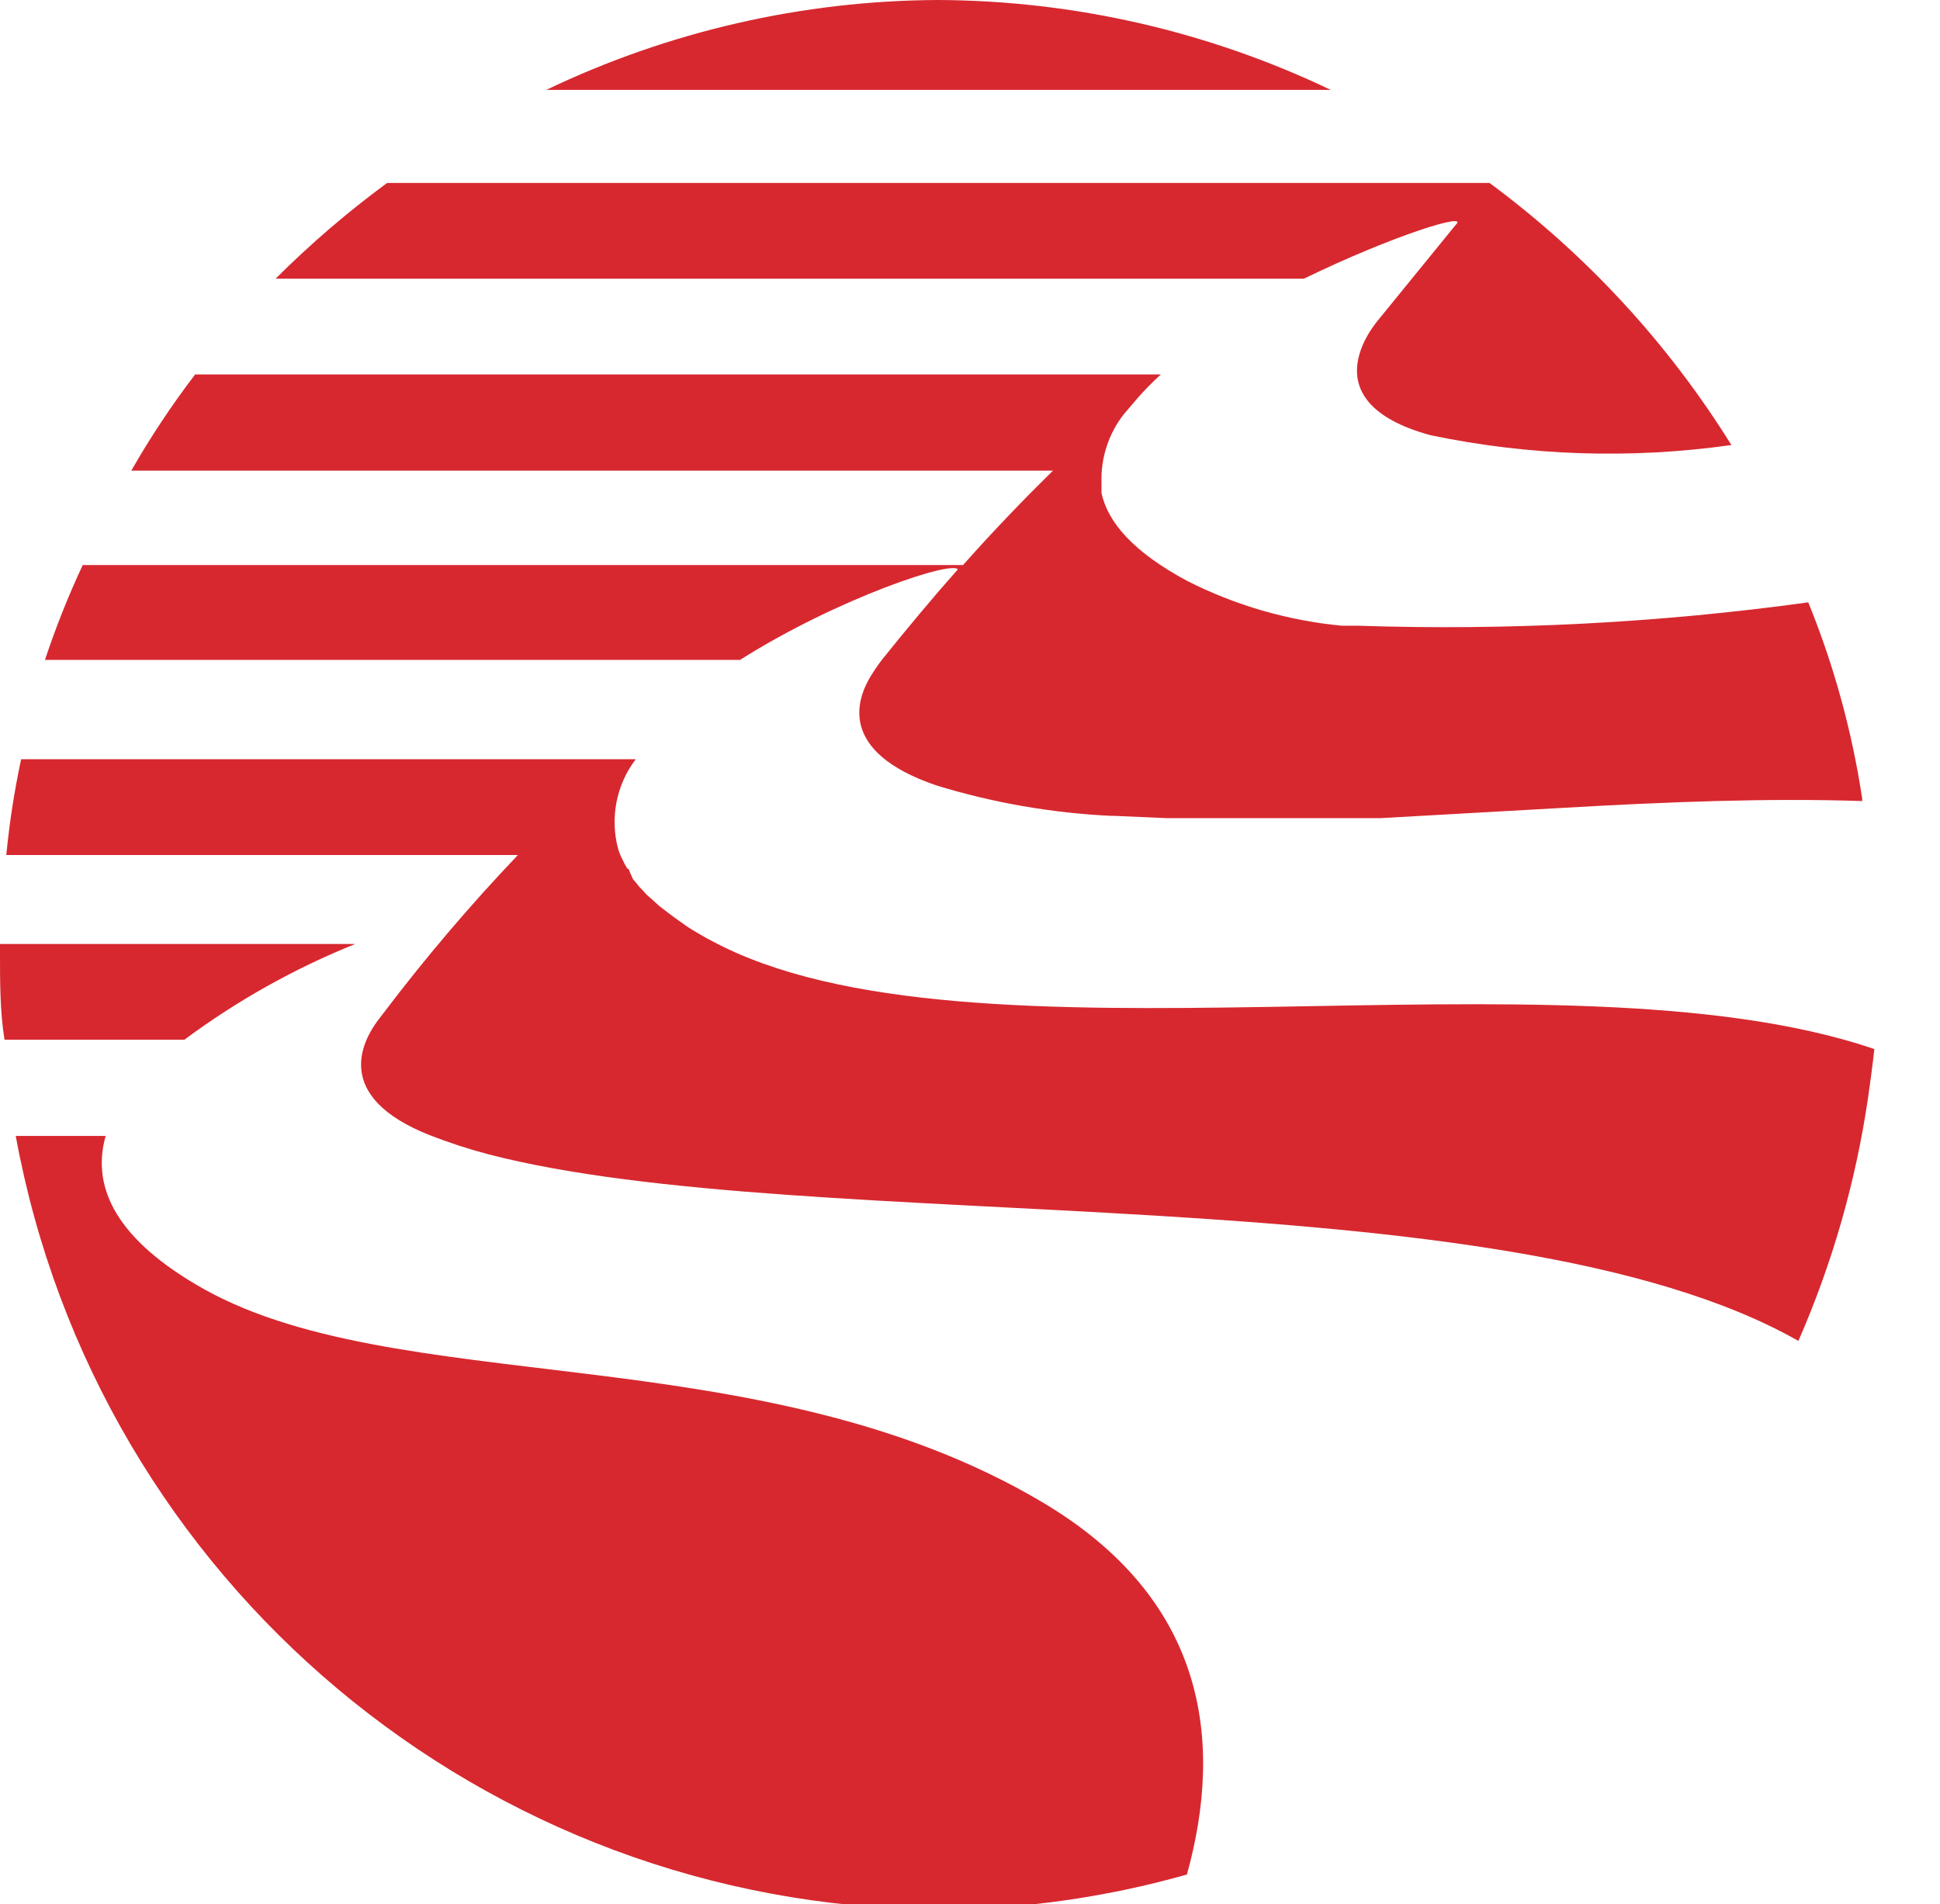
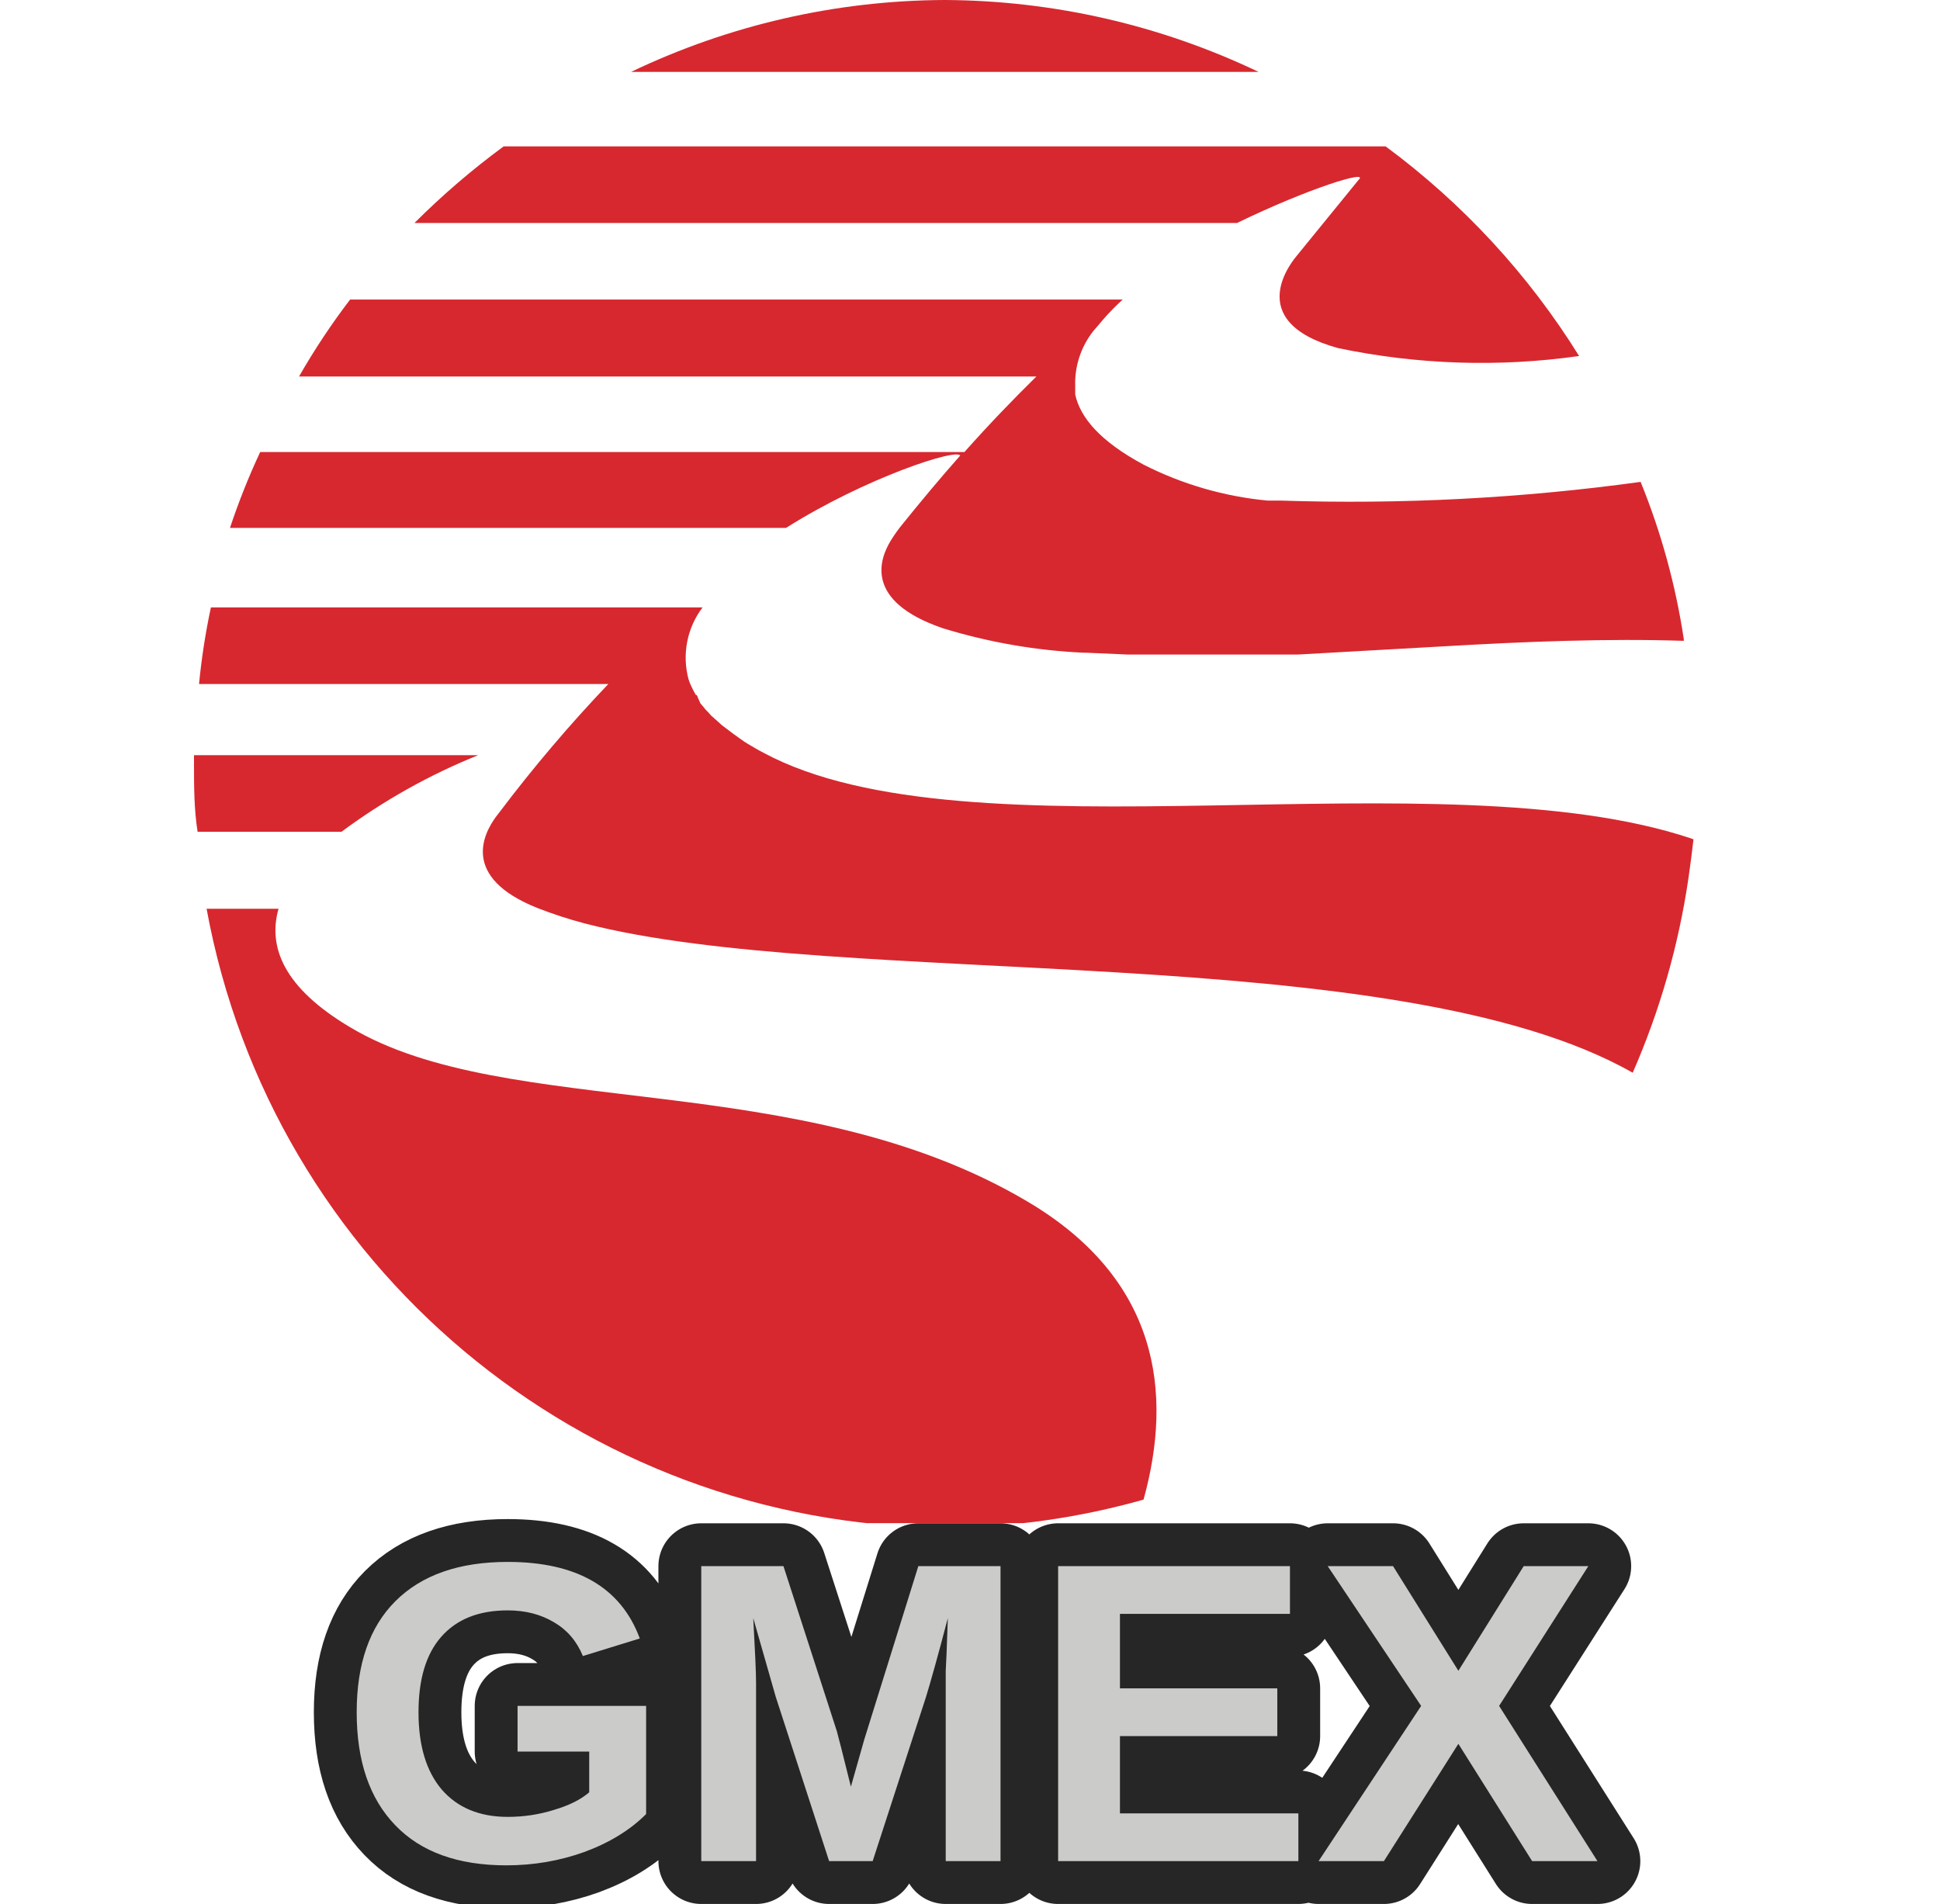
<svg xmlns="http://www.w3.org/2000/svg" fill="#F4F4F2" viewBox="0 0 43.15 42.354" width="43.15" height="42.354">
-   <defs>
-     <style>.cls-1{fill:#D7282F;}.cls-2{fill:#F4F4F2;}</style>
-   </defs>
-   <g id="Layer_2" data-name="Layer 2">
-     <g id="Layer_1-2" data-name="Layer 1">
-       <path class="cls-1" d="M23.17,33.41C16.84,29.66,8.7,31.17,4.35,28.57c-1.86-1.1-2.3-2.24-2-3.3h-2A21,21,0,0,0,20.87,42.48a20.58,20.58,0,0,0,5.53-.78c.83-3,.41-6.14-3.23-8.29M7.9,21H0c0,.07,0,.14,0,.21,0,.65,0,1.29.1,1.92h4A17.08,17.08,0,0,1,7.9,21m13.41-8.34c-.55.62-1.11,1.29-1.68,2,0,0-.12.15-.25.36-.33.53-.75,1.7,1.44,2.45a15.81,15.81,0,0,0,3.91.68h.07l1.14.05H26l1.18,0h.11l1.16,0h.21l1,0,.48,0,.57,0,4.08-.23c2.25-.13,4.51-.22,6.63-.15,0,0,0,0,0-.05h0a19.15,19.15,0,0,0-1.2-4.37h0a59.06,59.06,0,0,1-10,.52h-.11l-.26,0a9.59,9.59,0,0,1-3.45-1c-1.21-.65-1.76-1.31-1.9-1.95l0-.18v-.05A2.35,2.35,0,0,1,25,9.21l0,0L25.18,9l.11-.13a6.69,6.69,0,0,1,.53-.54H4.34a19.36,19.36,0,0,0-1.42,2.14h20.5c-.61.6-1.29,1.3-2,2.1H1.84A19.47,19.47,0,0,0,1,14.68H16.46c2.18-1.38,4.81-2.25,4.85-2M32.38,5l-1.71,2.1c-.09.11-1.58,1.83,1.14,2.58a19.41,19.41,0,0,0,6.7.22,21.09,21.09,0,0,0-5.38-5.83H8.61A21.69,21.69,0,0,0,6.13,6.2H29C31,5.23,32.69,4.71,32.38,5M20.87,0a20.38,20.38,0,0,0-8.72,2H29.6a20.46,20.46,0,0,0-8.73-2M41.64,23.32v0c-7-2.35-20.1.69-25.81-2.39-.16-.08-.3-.17-.44-.25l-.11-.07L15,20.41l-.12-.09-.21-.16-.11-.1-.18-.16-.08-.09a1.14,1.14,0,0,1-.15-.17l-.07-.08L14,19.38s0-.05-.05-.06a2.12,2.12,0,0,1-.11-.21s0,0,0,0a1.28,1.28,0,0,1-.09-.22v0a2.31,2.31,0,0,1,.39-2H.47a18.87,18.87,0,0,0-.33,2.13H11.52a40.8,40.8,0,0,0-3,3.53l0,0-.13.17c-.32.44-1,1.67,1.16,2.53a12,12,0,0,0,1.32.43C18,27.53,33.4,26.07,40,29.83v0h0a21.13,21.13,0,0,0,1.55-5.41c.05-.35.1-.72.14-1.08Z" />
-       <path class="cls-2" d="M59.48,22.41h3.77v3.34a7.3,7.3,0,0,1-1.93,1,8,8,0,0,1-2.48.38,6.27,6.27,0,0,1-2.57-.5A5.94,5.94,0,0,1,53,23.15a7.62,7.62,0,0,1-.45-2.66v0A7,7,0,0,1,53,17.91a6.68,6.68,0,0,1,1.27-2.08,6.2,6.2,0,0,1,1.9-1.41,5.4,5.4,0,0,1,2.36-.53,9.1,9.1,0,0,1,1.61.14,8.42,8.42,0,0,1,1.34.4,7.61,7.61,0,0,1,1.16.62c.37.25.74.53,1.1.83l.11.1,2.3-2.74-.12-.1A13.89,13.89,0,0,0,64.55,12a9.16,9.16,0,0,0-1.67-.8,10.11,10.11,0,0,0-1.9-.51,13.3,13.3,0,0,0-2.29-.18,9.79,9.79,0,0,0-7.14,3,9.7,9.7,0,0,0-2.06,3.17,10.07,10.07,0,0,0-.74,3.82v.05a10.38,10.38,0,0,0,.72,3.91,9.2,9.2,0,0,0,5.16,5.22,10.79,10.79,0,0,0,4.09.76,11.72,11.72,0,0,0,2.41-.24,11.19,11.19,0,0,0,2.15-.64,12.09,12.09,0,0,0,1.86-1,13.24,13.24,0,0,0,1.57-1.14l.06-.05V19.22H58.35Z" />
-       <path class="cls-2" d="M75.35,16.17a6.26,6.26,0,0,0-1.68,2v-2.7h-3.6V30.09h3.6V24.51A7.75,7.75,0,0,1,74,22.08a4.63,4.63,0,0,1,1-1.72,4,4,0,0,1,1.49-1A5.33,5.33,0,0,1,78.39,19h.34V15.25h-.14a4.74,4.74,0,0,0-3.24.92" />
-       <path class="cls-2" d="M90.25,23.71a3.5,3.5,0,0,1-.84,2.5,2.9,2.9,0,0,1-2.2.88,2.67,2.67,0,0,1-2.13-.85,3.66,3.66,0,0,1-.76-2.48V15.52H80.73v9.23a6,6,0,0,0,1.36,4.1A4.88,4.88,0,0,0,86,30.39a4.66,4.66,0,0,0,2.78-.78,6.77,6.77,0,0,0,1.52-1.45v1.93h3.6V15.52h-3.6Z" />
-       <path class="cls-2" d="M110.27,17.19a6.33,6.33,0,0,0-2.17-1.47,6.54,6.54,0,0,0-2.51-.5,5.36,5.36,0,0,0-3,.79,7.39,7.39,0,0,0-1.71,1.59V15.52h-3.6v18.9h3.6V28.15a8,8,0,0,0,1.69,1.46,5.36,5.36,0,0,0,3,.78,6.56,6.56,0,0,0,2.53-.5,6.38,6.38,0,0,0,2.18-1.46,7.21,7.21,0,0,0,1.52-2.38,8.69,8.69,0,0,0,.56-3.22v0a8.3,8.3,0,0,0-.58-3.22,7.08,7.08,0,0,0-1.53-2.37m-5.42,1.16a3.7,3.7,0,0,1,1.52.32,3.55,3.55,0,0,1,1.25.88,4.38,4.38,0,0,1,.85,1.4,5.09,5.09,0,0,1,.32,1.83v0a5.22,5.22,0,0,1-.32,1.86,4.07,4.07,0,0,1-.85,1.38,3.83,3.83,0,0,1-1.25.88,4,4,0,0,1-3.06,0,3.83,3.83,0,0,1-1.28-.89,4.51,4.51,0,0,1-.88-1.4,5.09,5.09,0,0,1-.32-1.83v0a5,5,0,0,1,.32-1.82,4.89,4.89,0,0,1,.88-1.4,3.69,3.69,0,0,1,1.28-.89,3.83,3.83,0,0,1,1.54-.32" />
-       <path class="cls-2" d="M127.09,17.44a7.72,7.72,0,0,0-2.45-1.63,8.11,8.11,0,0,0-3.1-.59A7.82,7.82,0,0,0,116,17.47a7.57,7.57,0,0,0-1.62,2.41,7.31,7.31,0,0,0-.6,2.95v.06a7.61,7.61,0,0,0,.58,2.92,7.27,7.27,0,0,0,1.62,2.4,7.81,7.81,0,0,0,2.45,1.62,8.28,8.28,0,0,0,6.19,0,7.67,7.67,0,0,0,2.47-1.64,7.83,7.83,0,0,0,1.63-2.41,7.45,7.45,0,0,0,.59-2.93v0a7.56,7.56,0,0,0-.58-2.94,7.48,7.48,0,0,0-1.62-2.4m-5.55,9.84a3.82,3.82,0,0,1-1.67-.35,4.12,4.12,0,0,1-1.33-1,4.68,4.68,0,0,1-.87-1.42,4.61,4.61,0,0,1-.31-1.72v0a5.15,5.15,0,0,1,.28-1.71,4,4,0,0,1,.83-1.4,4.11,4.11,0,0,1,1.32-.94,4.28,4.28,0,0,1,3.39,0,4.41,4.41,0,0,1,1.33.95,4.56,4.56,0,0,1,.87,1.42,4.74,4.74,0,0,1,.31,1.73v.06a5,5,0,0,1-.28,1.69,4.19,4.19,0,0,1-.83,1.4,4.12,4.12,0,0,1-1.31.95,4,4,0,0,1-1.73.35" />
-       <polygon class="cls-2" points="141.8 19.69 136.12 10.86 132.35 10.86 132.35 30.09 135.94 30.09 135.94 16.91 141.64 25.44 141.91 25.44 147.66 16.85 147.66 30.09 151.26 30.09 151.26 10.86 147.49 10.86 141.8 19.69" />
-       <polygon class="cls-2" points="182.39 15.52 178.54 15.52 175.31 20.11 172.13 15.58 172.09 15.52 168.16 15.52 173.32 22.7 167.96 30.09 171.82 30.09 175.23 25.2 178.67 30.09 182.61 30.09 177.23 22.61 182.39 15.52" />
-       <rect class="cls-2" x="184.34" y="15.52" width="3.6" height="14.58" />
-       <rect class="cls-2" x="184.3" y="9.82" width="3.7" height="3.4" />
-       <path class="cls-2" d="M220.67,19.84a7.48,7.48,0,0,0-1.62-2.4,7.56,7.56,0,0,0-2.45-1.63,8.11,8.11,0,0,0-3.1-.59,7.69,7.69,0,0,0-3.1.61,7.54,7.54,0,0,0-4.08,4,7.27,7.27,0,0,0-.6,2.95v.06a7.57,7.57,0,0,0,.58,2.92,7.37,7.37,0,0,0,1.62,2.4,7.7,7.7,0,0,0,2.45,1.62,8.28,8.28,0,0,0,6.19,0A7.67,7.67,0,0,0,219,28.17a7.8,7.8,0,0,0,1.62-2.41,7.28,7.28,0,0,0,.6-2.93v0a7.56,7.56,0,0,0-.58-2.94m-7.17,7.44a3.89,3.89,0,0,1-1.68-.35,4.19,4.19,0,0,1-1.32-1,4.49,4.49,0,0,1-.87-1.42,4.61,4.61,0,0,1-.31-1.72v0a5.15,5.15,0,0,1,.28-1.71,4,4,0,0,1,.83-1.4,4.34,4.34,0,0,1,1.31-.94,4.1,4.1,0,0,1,1.7-.35,4,4,0,0,1,1.7.35,4.25,4.25,0,0,1,1.33.95,4.56,4.56,0,0,1,.87,1.42,4.74,4.74,0,0,1,.31,1.73v.06a4.77,4.77,0,0,1-.29,1.69,4,4,0,0,1-.82,1.4,4.05,4.05,0,0,1-1.32.95,4,4,0,0,1-1.72.35" />
-       <polygon class="cls-2" points="159.11 13.61 161.99 13.61 165.39 10.47 161.19 10.47 159.11 13.61" />
-       <path class="cls-2" d="M200.16,26a3.84,3.84,0,0,1-1.24.95,3.58,3.58,0,0,1-1.63.35,3.46,3.46,0,0,1-1.58-.35,3.77,3.77,0,0,1-1.25-1,4.36,4.36,0,0,1-.82-1.42,4.82,4.82,0,0,1-.3-1.72v0a5.42,5.42,0,0,1,.27-1.71,4.06,4.06,0,0,1,.78-1.4,4.15,4.15,0,0,1,1.24-.94,3.69,3.69,0,0,1,1.61-.35,3.62,3.62,0,0,1,1.6.35,3.91,3.91,0,0,1,1.25.95,4.08,4.08,0,0,1,.54.81h3.66a6.15,6.15,0,0,0-.22-.65,7.51,7.51,0,0,0-1.53-2.4,7.15,7.15,0,0,0-2.32-1.63,7.27,7.27,0,0,0-2.93-.59,6.93,6.93,0,0,0-2.93.61A7,7,0,0,0,192,17.47a7.53,7.53,0,0,0-1.54,2.41,7.78,7.78,0,0,0-.56,2.95v.06a7.93,7.93,0,0,0,.54,2.92,7.57,7.57,0,0,0,1.53,2.4,7.29,7.29,0,0,0,10.51,0,7.76,7.76,0,0,0,1.54-2.41,6.71,6.71,0,0,0,.26-.83h-3.51a4.31,4.31,0,0,1-.65,1.05" />
-       <path class="cls-2" d="M163.49,26a3.56,3.56,0,0,1-1.19,1,3.4,3.4,0,0,1-1.55.34,3.29,3.29,0,0,1-1.51-.34,3.75,3.75,0,0,1-1.2-1,4.59,4.59,0,0,1-.8-1.42,6.36,6.36,0,0,1-.2-.78h10.7a7.3,7.3,0,0,0,.06-.94v0a8.16,8.16,0,0,0-.53-2.94,7.64,7.64,0,0,0-1.46-2.39,7,7,0,0,0-2.24-1.64,6.78,6.78,0,0,0-2.82-.59,6.51,6.51,0,0,0-2.83.61,7.17,7.17,0,0,0-2.24,1.64,7.7,7.7,0,0,0-1.47,2.42,8,8,0,0,0-.54,2.94v.06a8.16,8.16,0,0,0,.52,2.92,7.6,7.6,0,0,0,1.47,2.4,7.18,7.18,0,0,0,2.23,1.62,7,7,0,0,0,5.65,0,7.06,7.06,0,0,0,2.24-1.64,7.71,7.71,0,0,0,1.47-2.4h-3.61l-.15.21m-6.27-4.92a4.22,4.22,0,0,1,.75-1.39,3.9,3.9,0,0,1,1.19-.94,3.42,3.42,0,0,1,1.54-.35,3.38,3.38,0,0,1,1.53.35,3.8,3.8,0,0,1,1.2.95,4.45,4.45,0,0,1,.79,1.42,1.42,1.42,0,0,1,.07.22h-7.14c0-.09,0-.17.07-.26" />
+   <clipPath id="ibba-mk">
+     <rect x="0" y="0" width="43.15" height="42.354" />
+   </clipPath>
+   <g transform="translate(21.575 0) scale(0.8) translate(-21.575 -0)">
+     <g clip-path="url(#ibba-mk)">
+       <defs>
+         <style>.cls-1{fill:#D7282F;}.cls-2{fill:#F4F4F2;}</style>
+       </defs>
+       <g id="Layer_2" data-name="Layer 2">
+         <g id="Layer_1-2" data-name="Layer 1">
+           <path class="cls-1" d="M23.17,33.41C16.84,29.66,8.7,31.17,4.35,28.57c-1.86-1.1-2.3-2.24-2-3.3h-2A21,21,0,0,0,20.87,42.48a20.58,20.58,0,0,0,5.53-.78c.83-3,.41-6.14-3.23-8.29M7.9,21H0c0,.07,0,.14,0,.21,0,.65,0,1.29.1,1.92h4A17.08,17.08,0,0,1,7.9,21m13.41-8.34c-.55.62-1.11,1.29-1.68,2,0,0-.12.15-.25.36-.33.53-.75,1.7,1.44,2.45a15.81,15.81,0,0,0,3.91.68h.07l1.14.05H26l1.18,0h.11l1.16,0h.21l1,0,.48,0,.57,0,4.08-.23c2.25-.13,4.51-.22,6.63-.15,0,0,0,0,0-.05h0a19.15,19.15,0,0,0-1.2-4.37h0a59.06,59.06,0,0,1-10,.52h-.11l-.26,0a9.59,9.59,0,0,1-3.45-1c-1.21-.65-1.76-1.31-1.9-1.95l0-.18v-.05A2.35,2.35,0,0,1,25,9.21l0,0L25.18,9l.11-.13a6.69,6.69,0,0,1,.53-.54H4.34a19.36,19.36,0,0,0-1.42,2.14h20.5c-.61.6-1.29,1.3-2,2.1H1.84A19.47,19.47,0,0,0,1,14.68H16.46c2.18-1.38,4.81-2.25,4.85-2M32.38,5l-1.71,2.1c-.09.11-1.58,1.83,1.14,2.58a19.41,19.41,0,0,0,6.7.22,21.09,21.09,0,0,0-5.38-5.83H8.61A21.69,21.69,0,0,0,6.13,6.2H29C31,5.23,32.69,4.71,32.38,5M20.87,0a20.38,20.38,0,0,0-8.72,2H29.6a20.46,20.46,0,0,0-8.73-2M41.64,23.32v0c-7-2.35-20.1.69-25.81-2.39-.16-.08-.3-.17-.44-.25l-.11-.07L15,20.41l-.12-.09-.21-.16-.11-.1-.18-.16-.08-.09a1.14,1.14,0,0,1-.15-.17l-.07-.08L14,19.38s0-.05-.05-.06a2.12,2.12,0,0,1-.11-.21s0,0,0,0a1.28,1.28,0,0,1-.09-.22v0a2.31,2.31,0,0,1,.39-2H.47a18.87,18.87,0,0,0-.33,2.13H11.52a40.8,40.8,0,0,0-3,3.53l0,0-.13.17c-.32.44-1,1.67,1.16,2.53a12,12,0,0,0,1.32.43C18,27.53,33.4,26.07,40,29.83v0h0a21.13,21.13,0,0,0,1.55-5.41c.05-.35.1-.72.14-1.08Z" />
+           <path class="cls-2" d="M59.48,22.41h3.77v3.34a7.3,7.3,0,0,1-1.93,1,8,8,0,0,1-2.48.38,6.27,6.27,0,0,1-2.57-.5A5.94,5.94,0,0,1,53,23.15a7.62,7.62,0,0,1-.45-2.66v0A7,7,0,0,1,53,17.91a6.68,6.68,0,0,1,1.27-2.08,6.2,6.2,0,0,1,1.9-1.41,5.4,5.4,0,0,1,2.36-.53,9.1,9.1,0,0,1,1.61.14,8.42,8.42,0,0,1,1.34.4,7.61,7.61,0,0,1,1.16.62c.37.25.74.53,1.1.83l.11.1,2.3-2.74-.12-.1A13.89,13.89,0,0,0,64.55,12a9.16,9.16,0,0,0-1.67-.8,10.11,10.11,0,0,0-1.9-.51,13.3,13.3,0,0,0-2.29-.18,9.79,9.79,0,0,0-7.14,3,9.7,9.7,0,0,0-2.06,3.17,10.07,10.07,0,0,0-.74,3.82v.05a10.38,10.38,0,0,0,.72,3.91,9.2,9.2,0,0,0,5.16,5.22,10.79,10.79,0,0,0,4.09.76,11.72,11.72,0,0,0,2.41-.24,11.19,11.19,0,0,0,2.15-.64,12.09,12.09,0,0,0,1.86-1,13.24,13.24,0,0,0,1.57-1.14l.06-.05V19.22H58.35Z" />
+           <path class="cls-2" d="M75.35,16.17a6.26,6.26,0,0,0-1.68,2v-2.7h-3.6V30.09h3.6V24.51A7.75,7.75,0,0,1,74,22.08a4.63,4.63,0,0,1,1-1.72,4,4,0,0,1,1.49-1A5.33,5.33,0,0,1,78.39,19h.34V15.25h-.14a4.74,4.74,0,0,0-3.24.92" />
+           <path class="cls-2" d="M90.25,23.71a3.5,3.5,0,0,1-.84,2.5,2.9,2.9,0,0,1-2.2.88,2.67,2.67,0,0,1-2.13-.85,3.66,3.66,0,0,1-.76-2.48V15.52H80.73v9.23a6,6,0,0,0,1.36,4.1A4.88,4.88,0,0,0,86,30.39a4.66,4.66,0,0,0,2.78-.78,6.77,6.77,0,0,0,1.52-1.45v1.93h3.6V15.52h-3.6Z" />
+           <path class="cls-2" d="M110.27,17.19a6.33,6.33,0,0,0-2.17-1.47,6.54,6.54,0,0,0-2.51-.5,5.36,5.36,0,0,0-3,.79,7.39,7.39,0,0,0-1.71,1.59V15.52h-3.6v18.9h3.6V28.15a8,8,0,0,0,1.69,1.46,5.36,5.36,0,0,0,3,.78,6.56,6.56,0,0,0,2.53-.5,6.38,6.38,0,0,0,2.18-1.46,7.21,7.21,0,0,0,1.52-2.38,8.69,8.69,0,0,0,.56-3.22v0a8.3,8.3,0,0,0-.58-3.22,7.08,7.08,0,0,0-1.53-2.37m-5.42,1.16a3.7,3.7,0,0,1,1.52.32,3.55,3.55,0,0,1,1.25.88,4.38,4.38,0,0,1,.85,1.4,5.09,5.09,0,0,1,.32,1.83v0a5.22,5.22,0,0,1-.32,1.86,4.07,4.07,0,0,1-.85,1.38,3.83,3.83,0,0,1-1.25.88,4,4,0,0,1-3.06,0,3.83,3.83,0,0,1-1.28-.89,4.51,4.51,0,0,1-.88-1.4,5.09,5.09,0,0,1-.32-1.83v0a5,5,0,0,1,.32-1.82,4.89,4.89,0,0,1,.88-1.4,3.69,3.69,0,0,1,1.28-.89,3.83,3.83,0,0,1,1.54-.32" />
+           <path class="cls-2" d="M127.09,17.44a7.72,7.72,0,0,0-2.45-1.63,8.11,8.11,0,0,0-3.1-.59A7.82,7.82,0,0,0,116,17.47a7.57,7.57,0,0,0-1.62,2.41,7.31,7.31,0,0,0-.6,2.95v.06a7.61,7.61,0,0,0,.58,2.92,7.27,7.27,0,0,0,1.62,2.4,7.81,7.81,0,0,0,2.45,1.62,8.28,8.28,0,0,0,6.19,0,7.67,7.67,0,0,0,2.47-1.64,7.83,7.83,0,0,0,1.63-2.41,7.45,7.45,0,0,0,.59-2.93v0a7.56,7.56,0,0,0-.58-2.94,7.48,7.48,0,0,0-1.62-2.4m-5.55,9.84a3.82,3.82,0,0,1-1.67-.35,4.12,4.12,0,0,1-1.33-1,4.68,4.68,0,0,1-.87-1.42,4.61,4.61,0,0,1-.31-1.72v0a5.15,5.15,0,0,1,.28-1.71,4,4,0,0,1,.83-1.4,4.11,4.11,0,0,1,1.32-.94,4.28,4.28,0,0,1,3.39,0,4.41,4.41,0,0,1,1.33.95,4.56,4.56,0,0,1,.87,1.42,4.74,4.74,0,0,1,.31,1.73v.06a5,5,0,0,1-.28,1.69,4.19,4.19,0,0,1-.83,1.4,4.12,4.12,0,0,1-1.31.95,4,4,0,0,1-1.73.35" />
+           <polygon class="cls-2" points="141.8 19.69 136.12 10.86 132.35 10.86 132.35 30.09 135.94 30.09 135.94 16.91 141.64 25.44 141.91 25.44 147.66 16.85 147.66 30.09 151.26 30.09 151.26 10.86 147.49 10.86 141.8 19.69" />
+           <polygon class="cls-2" points="182.39 15.52 178.54 15.52 175.31 20.11 172.13 15.58 172.09 15.52 168.16 15.52 173.32 22.7 167.96 30.09 171.82 30.09 175.23 25.2 178.67 30.09 182.61 30.09 177.23 22.61 182.39 15.52" />
+           <rect class="cls-2" x="184.34" y="15.52" width="3.6" height="14.58" />
+           <rect class="cls-2" x="184.3" y="9.82" width="3.7" height="3.4" />
+           <path class="cls-2" d="M220.67,19.84a7.48,7.48,0,0,0-1.62-2.4,7.56,7.56,0,0,0-2.45-1.63,8.11,8.11,0,0,0-3.1-.59,7.69,7.69,0,0,0-3.1.61,7.54,7.54,0,0,0-4.08,4,7.27,7.27,0,0,0-.6,2.95v.06a7.57,7.57,0,0,0,.58,2.92,7.37,7.37,0,0,0,1.62,2.4,7.7,7.7,0,0,0,2.45,1.62,8.28,8.28,0,0,0,6.19,0A7.67,7.67,0,0,0,219,28.17a7.8,7.8,0,0,0,1.62-2.41,7.28,7.28,0,0,0,.6-2.93v0a7.56,7.56,0,0,0-.58-2.94m-7.17,7.44a3.89,3.89,0,0,1-1.68-.35,4.19,4.19,0,0,1-1.32-1,4.49,4.49,0,0,1-.87-1.42,4.61,4.61,0,0,1-.31-1.72v0a5.15,5.15,0,0,1,.28-1.71,4,4,0,0,1,.83-1.4,4.34,4.34,0,0,1,1.31-.94,4.1,4.1,0,0,1,1.7-.35,4,4,0,0,1,1.7.35,4.25,4.25,0,0,1,1.33.95,4.56,4.56,0,0,1,.87,1.42,4.74,4.74,0,0,1,.31,1.73v.06a4.77,4.77,0,0,1-.29,1.69,4,4,0,0,1-.82,1.4,4.05,4.05,0,0,1-1.32.95,4,4,0,0,1-1.72.35" />
+           <polygon class="cls-2" points="159.11 13.61 161.99 13.61 165.39 10.47 161.19 10.47 159.11 13.61" />
+           <path class="cls-2" d="M200.16,26a3.84,3.84,0,0,1-1.24.95,3.58,3.58,0,0,1-1.63.35,3.46,3.46,0,0,1-1.58-.35,3.77,3.77,0,0,1-1.25-1,4.36,4.36,0,0,1-.82-1.42,4.82,4.82,0,0,1-.3-1.72v0a5.42,5.42,0,0,1,.27-1.71,4.06,4.06,0,0,1,.78-1.4,4.15,4.15,0,0,1,1.24-.94,3.69,3.69,0,0,1,1.61-.35,3.62,3.62,0,0,1,1.6.35,3.91,3.91,0,0,1,1.25.95,4.08,4.08,0,0,1,.54.81h3.66a6.15,6.15,0,0,0-.22-.65,7.51,7.51,0,0,0-1.53-2.4,7.15,7.15,0,0,0-2.32-1.63,7.27,7.27,0,0,0-2.93-.59,6.93,6.93,0,0,0-2.93.61A7,7,0,0,0,192,17.47a7.53,7.53,0,0,0-1.54,2.41,7.78,7.78,0,0,0-.56,2.95v.06a7.93,7.93,0,0,0,.54,2.92,7.57,7.57,0,0,0,1.53,2.4,7.29,7.29,0,0,0,10.51,0,7.76,7.76,0,0,0,1.54-2.41,6.71,6.71,0,0,0,.26-.83h-3.51a4.31,4.31,0,0,1-.65,1.05" />
+           <path class="cls-2" d="M163.49,26a3.56,3.56,0,0,1-1.19,1,3.4,3.4,0,0,1-1.55.34,3.29,3.29,0,0,1-1.51-.34,3.75,3.75,0,0,1-1.2-1,4.59,4.59,0,0,1-.8-1.42,6.36,6.36,0,0,1-.2-.78h10.7a7.3,7.3,0,0,0,.06-.94v0a8.16,8.16,0,0,0-.53-2.94,7.64,7.64,0,0,0-1.46-2.39,7,7,0,0,0-2.24-1.64,6.78,6.78,0,0,0-2.82-.59,6.51,6.51,0,0,0-2.83.61,7.17,7.17,0,0,0-2.24,1.64,7.7,7.7,0,0,0-1.47,2.42,8,8,0,0,0-.54,2.94v.06a8.16,8.16,0,0,0,.52,2.92,7.6,7.6,0,0,0,1.47,2.4,7.18,7.18,0,0,0,2.23,1.62,7,7,0,0,0,5.65,0,7.06,7.06,0,0,0,2.24-1.64,7.71,7.71,0,0,0,1.47-2.4h-3.61l-.15.21m-6.27-4.92a4.22,4.22,0,0,1,.75-1.39,3.9,3.9,0,0,1,1.19-.94,3.42,3.42,0,0,1,1.54-.35,3.38,3.38,0,0,1,1.53.35,3.8,3.8,0,0,1,1.2.95,4.45,4.45,0,0,1,.79,1.42,1.42,1.42,0,0,1,.07.22h-7.14c0-.09,0-.17.07-.26" />
+         </g>
+       </g>
    </g>
  </g>
+   <text x="21.575" y="41.401" text-anchor="middle" font-family="Arial, Helvetica, sans-serif" font-weight="700" font-size="9.53" textLength="25.158" lengthAdjust="spacingAndGlyphs" fill="#F4F4F2" fill-opacity=".8" stroke="#000000" stroke-opacity=".85" stroke-width="1.906" paint-order="stroke" stroke-linejoin="round">GMEX</text>
</svg>
